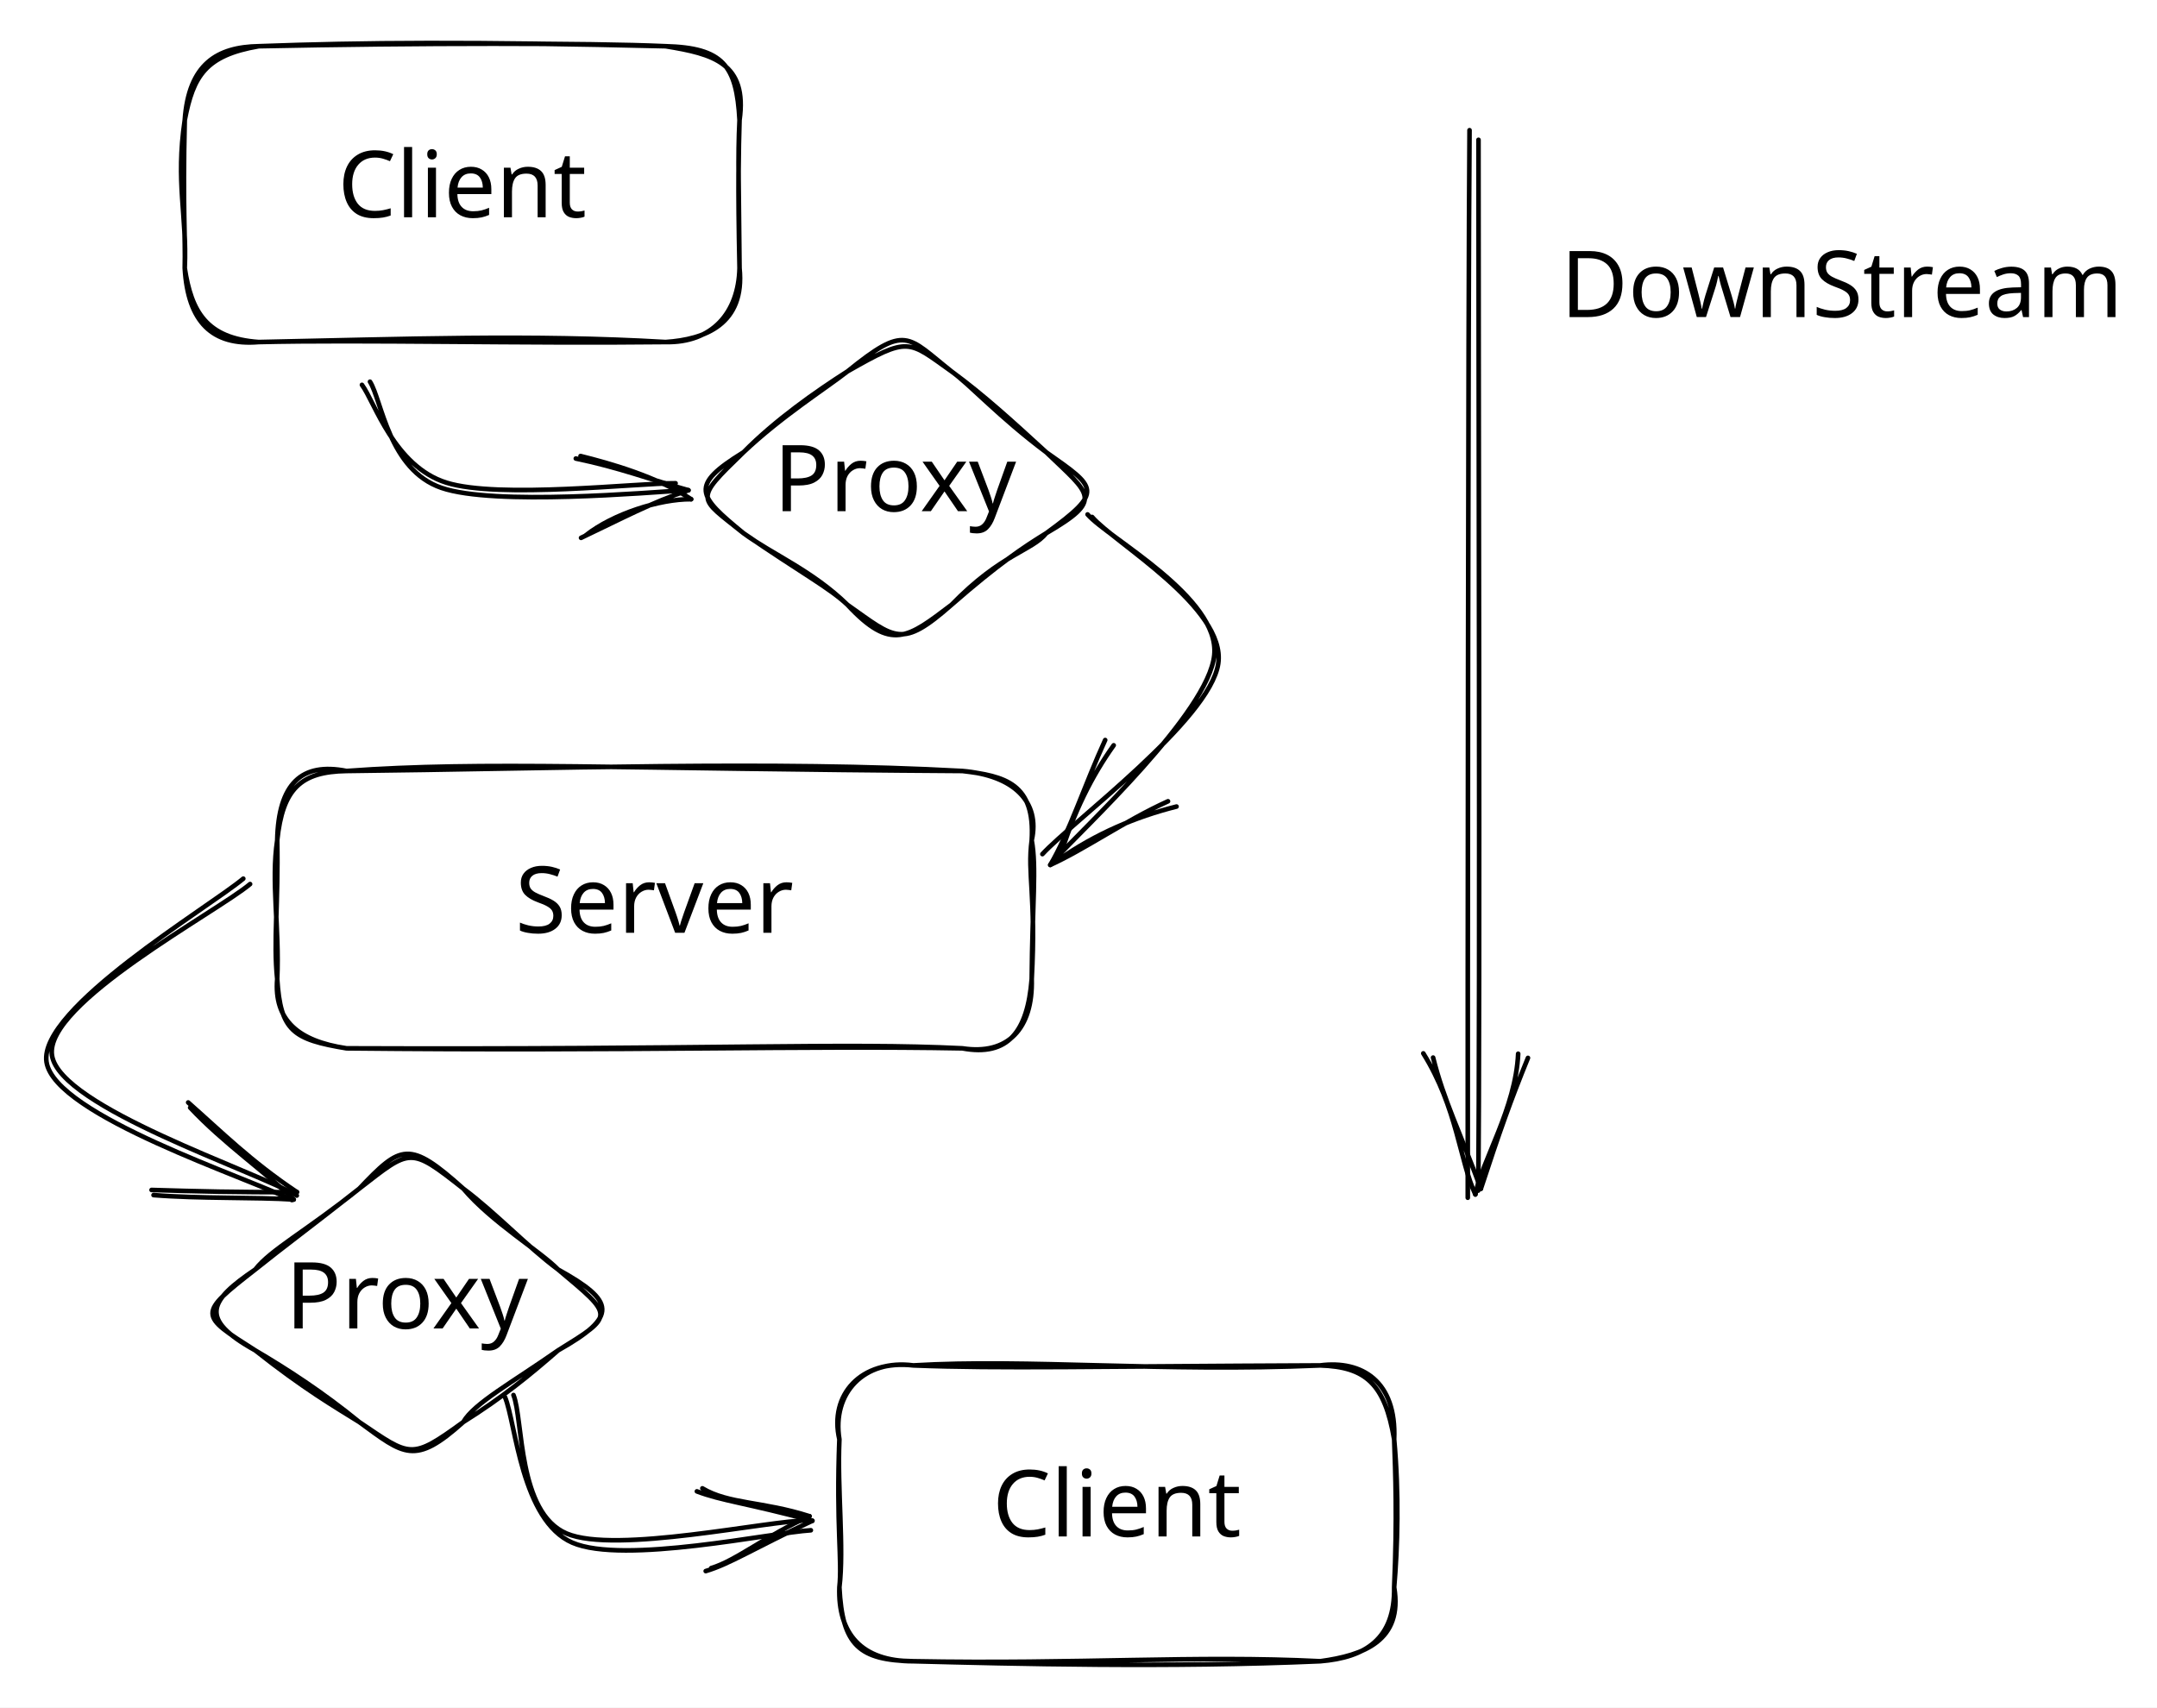
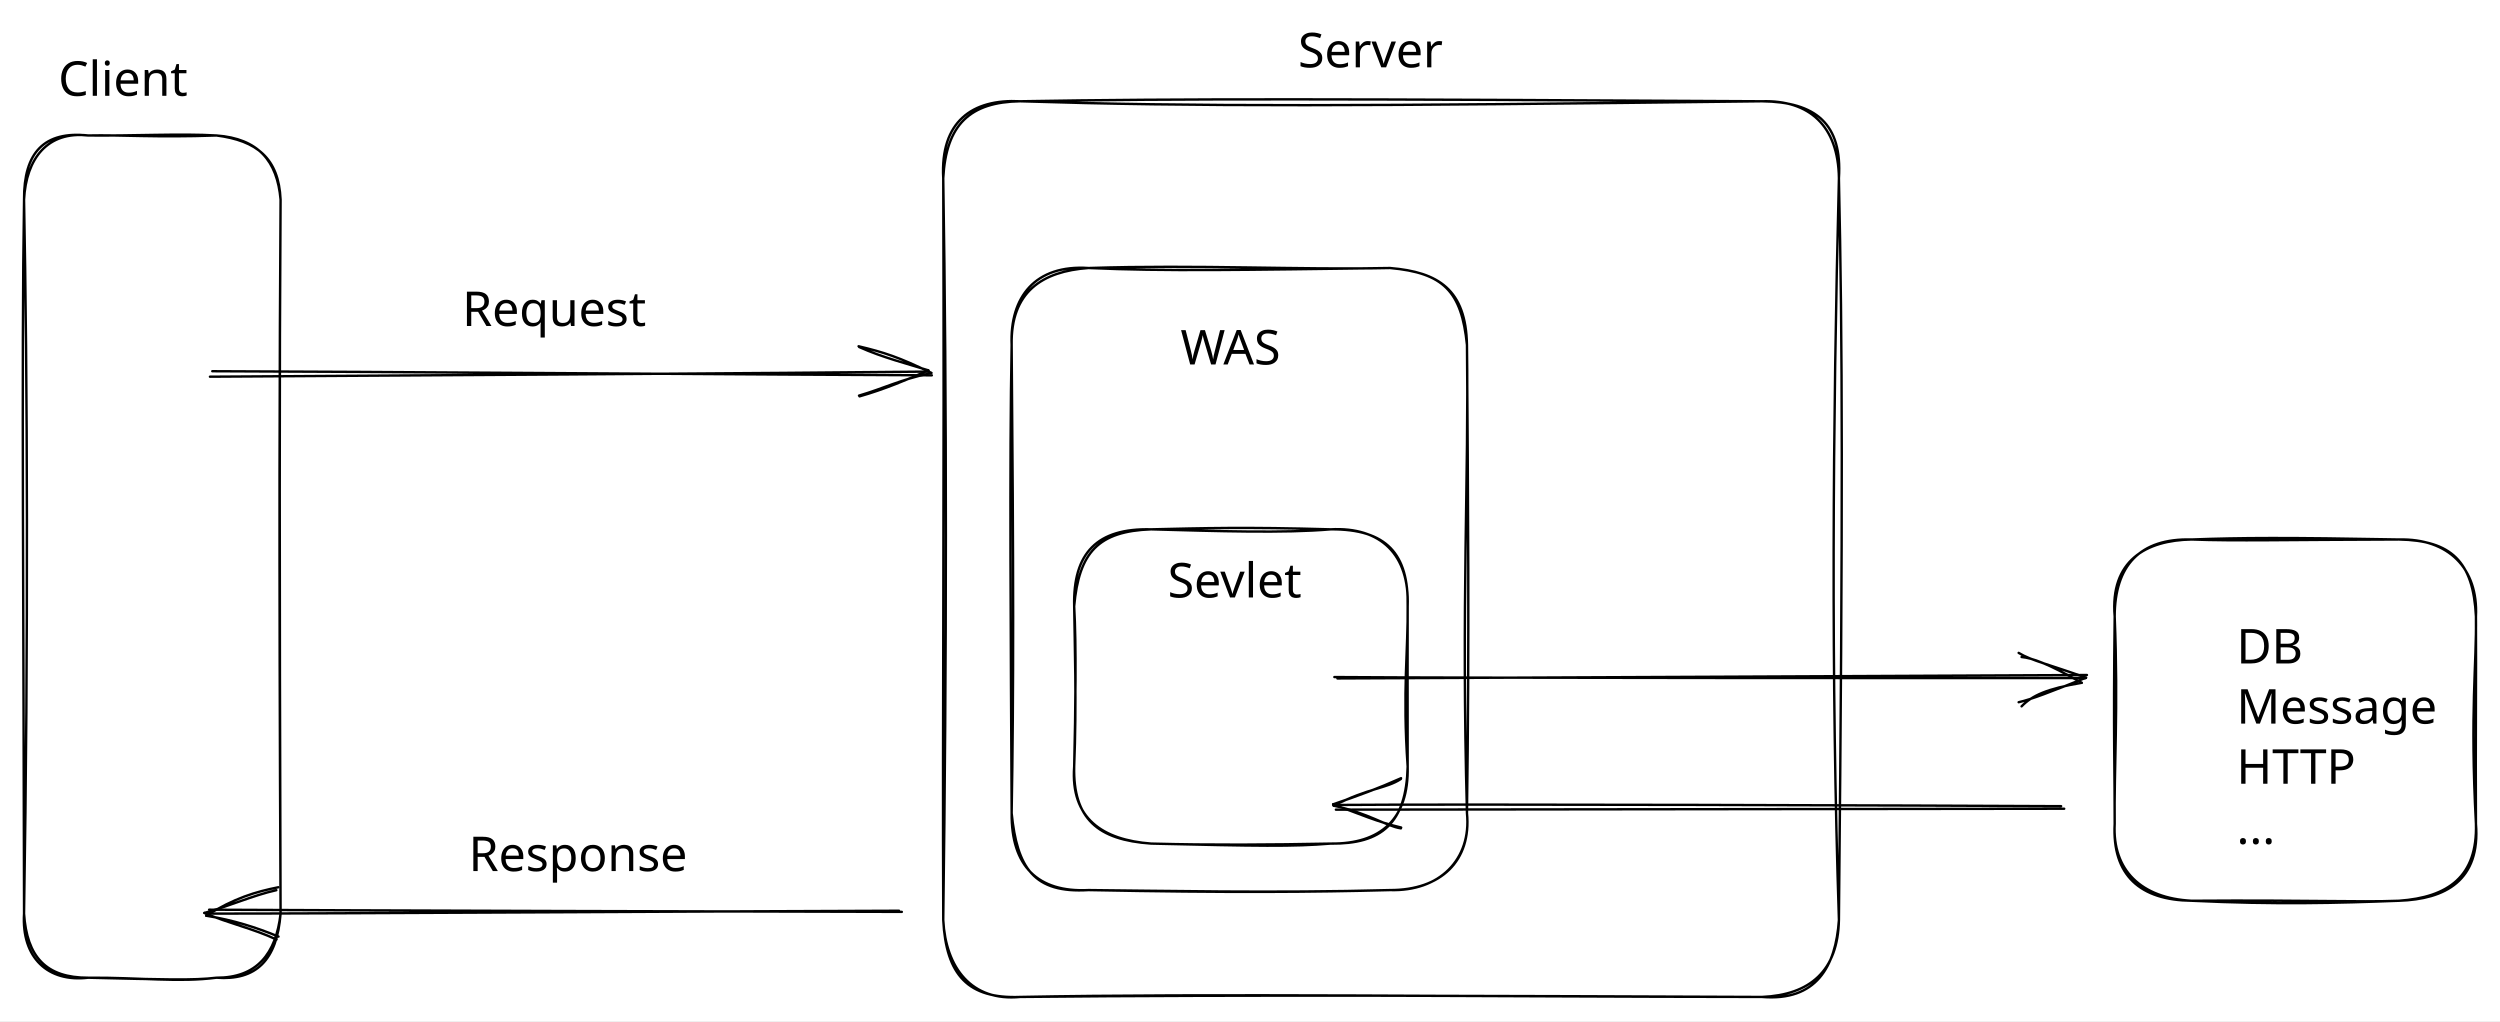
- <svg xmlns="http://www.w3.org/2000/svg" version="1.1" viewBox="0 0 466.561 369.4" width="466.561" height="369.4">
+ <svg xmlns="http://www.w3.org/2000/svg" version="1.1" viewBox="0 0 1039.555 424.555" width="1039.555" height="424.555">
  
-   eyJ2ZXJzaW9uIjoiMSIsImVuY29kaW5nIjoiYnN0cmluZyIsImNvbXByZXNzZWQiOnRydWUsImVuY29kZWQiOiJ4nN1bW3PaSFx1MDAxM333r3B5X2Pt3C95s1x1MDAxZG82YGLHxJfkqy2XXGYyKMhcdTAwMTJcdTAwMTbCgLfy37dHXHUwMDEwdFx1MDAwMcQlgPGnVDkgjUatnj7ndM9cZv/u7e9cdTAwMWZEg7Zz8H7/wOnXbM+th3bv4J05/+yEXHUwMDFkN/DhXHUwMDEyib93gm5Yi1s2o6jdef/nn3a7bTXc6D5cYlpWLXhcdTAwMWPe5njOo+NHXHUwMDFkaPg/+L6//2/8N/Wg0KlFtt/wnPiG+FLqWVxc5s9+XHUwMDBl/Pi5imKhNMN63MDtfIDHRU5cdTAwMWSuPthex0mumFNcdTAwMDefwycycF7Ck673VPn2wz4/XHUwMDFk3D8nT31wPa9cdTAwMWFccrzhS9m1ZjdM2dSJwqDl3Lj1qFx013Hu/Pi+Tlx1MDAwME5L7lxug26j6TudTuaeoG3X3GhgziE0Pjt0wvv95EzfeIBIiyCEMCFIXCKKXHRcdTAwMWZfjjvQ0uJaa4EokZgpxnKWnVx1MDAwNF5cdTAwMTBcdTAwMWHL/kDxkdh2b9daXHIw0K+P20Sh7XfadlxiI5a06/16Z5JY1nTcRjOCk1wi9Twn9jylYCyWhI4vmIe0P9XjXHUwMDE4+CftXHUwMDFhvz5yza+gSMKCjs78TMw17U/z4ZRcdTAwMGWpTFhFTj95h1RcdTAwMTCc9XtPVfHp8erGc1x1MDAxMCpcdTAwMWadfDi5uzhcdTAwMTi3+/luerfDm8te48k+xfSkdXFWv6t5raqHytmn/Hq+XHUwMDFkhkEv1e/oU/L+3XbdXHUwMDFlxipcdTAwMTZSaE0w0Vwi5U7P9Vtw0e96XnIuqLWS8N5LXHUwMDE5PFx1MDAwMavM+6dcdTAwMTCFyUxEcY5cdTAwMDWVXHUwMDEyyYVcdTAwMTE13Zm7jiiui1x1MDAxMEWw2Fx1MDAxNqK4mFx1MDAwNFx1MDAxNFx1MDAxMXlAYYIlXGaMlssgKlx1MDAxMzZcdTAwMTPQKYhCpFx1MDAxObz2XHUwMDEyUZiMduBHVffFODzFXHUwMDE05uxf9qPrXHIyXHUwMDAzXHUwMDE2hyf458RzM665tztcdTAwMGU803SCVab1kec2TFx1MDAwMFx1MDAxZtTgXHUwMDA2J8zEduSCWI1cdTAwMWI8uvV6Wk5qYIJccn2Gn1x1MDAxNpGBIHRcdTAwMWKub3tfs1x1MDAxNlx1MDAxNoKtUMNcdTAwMTjDs1x1MDAxMMeo4Fxuw+AujLhOr3vk91x1MDAwN1x1MDAwZvWAd7vRXflbJbK/7DriqFCWMohcdTAwMDPNRpxcdJ1cdTAwMDFcdTAwMWNT1DI4XHUwMDEyXHUwMDE4UY65SOHxlSSMXHUwMDEzSVx1MDAxMOO7KmHOdfXw68XLTTQ4eumxu5de6fjm86JcdTAwMTJcdTAwMTaeaqqudO2MXTu3fV5p13pRd21cdTAwMTLGpFRcdTAwMWKXMIrpLEBBLFKhpWCLI2q6N3dcdTAwMWNRXGahXHUwMDAyRHFEtoWoXHUwMDA1JVxmIVx1MDAwNWmhpluRMExcdTAwMTWlaokofHNcdTAwMTI2R1x1MDAwNVaRsLprP1x1MDAwNn59XHUwMDFh3lximYk3Qlx1MDAxNFVYq8WLsKvw6jM9e1x1MDAwZWqXT9U79HBULpcqdNfhRqkogNuvhFx1MDAxMlx1MDAxMifCXHUwMDA0JFBcdTAwMWJDm1KTaFx1MDAxM2pcdTAwMTJtXG7SXG5KUmauol9kU/rFXHUwMDBly+d/fenjWvOl8rX947bTv7y93EJcdFbYb0RunE+sXHUwMDFl1Vx1MDAxNOe1iPTr/vXN1dp0XHUwMDExU8RcdTAwMTJW3FRpx2frXCKVUF9SiVx1MDAxN6/tpo/Srlx1MDAwM5WTXCKgKrQloC4mi4RDVFCK8Fx1MDAxMjhdXVx1MDAxNZFI8/SmVfFcIlxm+oOtiuJcdTAwMWNlyYvi0MBVNZGJmVjjXHUwMDEyKESmp1x1MDAxNeZB7ZM8KZ03q4dntv+Mblx1MDAxZvs91CA7r4mEYlx1MDAwYmutOcZcdTAwMTIrmZ1EgcL2lUXQzO3AQCj9e0XcxkTwwlx1MDAxYnjHXHUwMDFmrkuXl9Vcbi21yMfSd368qFjhytPR6dlcdTAwMGaMm9VcdTAwMDddKn35rmT5fFxyXCK44eKQXHUwMDExvHFcdTAwMTGkenayKoWSYMPiyer0Qdp1YDJZXHUwMDAwzNSCyiuJXHUwMDFlplhcdTAwMGKMNV9cdTAwMDKYv1FcdTAwMGJcbpSa8f7/U7052rGC6lx1MDAxNS/IXHUwMDExPVx1MDAwYl5MaUlcdTAwMDTFi+ue/EaP+r7kt4PTo4uPV/edv8th9y3Aq2D5gHJmMbisOGNcdTAwMTB+afytfTZT0FmWJMKIJvCHXHUwMDA0XHUwMDEwIZdaLoG/Lc5u/s2Dsn2Jbrp26bh9zVx1MDAwN5cuadW2UMVtSnBcdTAwMTdcdTAwMTFGovAyXHUwMDFjtZIwpqa581x0KyaIK5papphcdTAwMDfc6WO068DVRZM4UFx1MDAxYm9cdTAwMGK3qZEomjNcdTAwMDU+xZC/qmVw+lx1MDAxYtWhSi/8blonq074nFa9LVxi5Vx1MDAxY7HJXHUwMDBi5cjCQqhccqE+TSXpTLBhpM26stCLo614ymtX0SaERSFcdTAwMGKFgkKLzCp6PFx1MDAxMyORhVx1MDAwNTJcdINcIlqpXHKCTVpKwj+iXGJFXG6Ub1xu9oglqEaYw9hoXHUwMDA16eKUXHUwMDE5VcogZ2V448VkIUQlUsvUTymf2mF07Pp1129kXHJcdTAwMWJtz1pkYTxcdTAwMDZ1rWusRJbAkEEgM3qUcZrMO1x1MDAxYcfYbWiiLC4wZCaUc1x1MDAwNbRK+cSrO359vknFczpcdTAwMTmTkFx1MDAxMFgyiqC8IIyn9jCMbYJhxopcdHCkKUShRJrMYTy7XHUwMDEznVx1MDAwNI+Pblx1MDAwNK6/XGJcXD/Kuzj25ZFcdTAwMDF+07Hr+avwUulreYZom1x1MDAxZbO5UfJpP0FQ/GX8+Z93U1tjaYnpq3zmmFxm6nn9zURK3Fx1MDAxZLaEhCyFS65cdTAwMDVHUEYn3e2l/1+aK1x1MDAwYlxu9qVcdTAwMGKK4vRvR5mSwVBx+Fx1MDAwM0GJhWAoN2etlVx1MDAwNVx0XHRiULlcdTAwMGKuXHUwMDE1zdm1PqakwjKb0KCAUZJcdIbxXHUwMDE0qpQ0XHUwMDE3XHUwMDA2eaaE5ElBhrX5WbfC1Vx1MDAxNmPCXHUwMDA2iXJhVjpEXHUwMDE2KJ9ZJDVcdTAwMWWTlGgyhZVcdTAwMTRcdTAwMTJaQuaJgcKgulxcjSmL05sseSvCIOFnXHUwMDAy4klLISZMgrKSIK1cYlx1MDAwMfbAQKmMvWmiJCrdnFx1MDAxMotATqLB6VxcYzmfXHUwMDE3XHUwMDBm1SxcXJhjXHUwMDAyXHUwMDEx6+JFpmZu1MRcdTAwMWPiXHRYeomKrbiA3VFmJFxmW1x1MDAxNOBDYLS0yVx1MDAxNnNcdTAwMTWbtlx1MDAxMDAjR1x1MDAwMvCOqc7ZtcaJTWohbvawIE6IWd2ZJEYjnlx1MDAxNEKKKC44Q1x1MDAxM1x1MDAxOaRcdTAwMDZF1Tyd9b9cdTAwMDIvMiT1MruzluXFJThcYjhPXHUwMDAysUiFmJZap1KXXHUwMDExXHUwMDA3cUtxXHUwMDAwJ4y9mbLnXHUwMDFjr0aLxdOjXHUwMDE5kyDv4Vx1MDAxMohBaCoxfJliXHUwMDEyXHUwMDA3zlx1MDAwNGsphZxWybfNioeMZFxuNCoz+SOVXHUwMDE2gitSMVx1MDAwNYfgdF5/XHUwMDE4hFx1MDAwNUBcdTAwMDJFXHUwMDEy51x1MDAxMGZYknR3eXysiyWFnL3nQYB4SZae/p/HksXrX7vKktpMSIPToVx1MDAxYYA6gKEkb1x1MDAxYm6vVeB6XHUwMDAx7MPNrFx1MDAxN95cXFx1MDAwMik40CSwtOSUQT7DptDkhPhOVNpcZmRcdTAwMTaaqFdNIMFcdTAwMDSx0lx1MDAxZfhcdTAwMDWJcmFWglx1MDAwNFx1MDAxMmoxbVxuXHUwMDAzTVx1MDAwMVY0NUk35iVsMS6YXHUwMDA0r0F5XHUwMDBiuVxiXHUwMDE1q3Fl8a7CbLFt1u+kRlxcYkhZoaSeJHBcdTAwMDFsSSFfktLAnorJvPYtsSVcdTAwMWWu6lx1MDAxMMZARXOl9tJcdTAwMTnlTKCYg2hcdTAwMGJSbkk0eE5QxpRIuvs9ruQofzJJKCG94lx1MDAxMGdL/PSnO/h+X//4sVxc6d5cXJVa7td2h+z89jBgwPi3PZJzxVx1MDAwMUxZpjS//DFcdTAwMGJcdTAwMDSIXHUwMDAyj0JCr3J2rY8pp/xcblx1MDAwMYrEWVx1MDAwZlx1MDAxZlXWXHUwMDFhqkeGl9ostnZi5IKidUxB5nE848pbYohM64nRXFxcdTAwMTLDs3+9N1x1MDAxM8JIc7O0xVx1MDAxNodwpO6ez+ktubk/q/hcdTAwMTVxd/XyTHd+d1x1MDAwYifMglx1MDAxNFxcKylcdTAwMDFcdTAwMTBcIrVcdTAwMTkshjBV8d5cdTAwMTdcdTAwMTX/NpjTlL/Wvvqe2keUoDi1kDFKaCCHNlvRyHa2u1xizOj2Nnl+XGJ6fjVcblx1MDAxZPtxqaU8z3nIRnd2IS9cbtqzVvEyb5JfsktZM1x1MDAwNNfeXGKsXHUwMDA3drtdjcBTY0qEMXDro9dN+jx4dp3e8WRcdTAwMWP88Vx1MDAxMFx1MDAxZqbXXHUwMDE4sFx1MDAwNlx1MDAxYU7Mrz/3fv5cdTAwMDdcdTAwMTWNS1wiIn0=
+   eyJ2ZXJzaW9uIjoiMSIsImVuY29kaW5nIjoiYnN0cmluZyIsImNvbXByZXNzZWQiOnRydWUsImVuY29kZWQiOiJ4nN1aWVfiSFx1MDAxOH33V3iY1zZT+9JvbozLtNqi6PT0XHUwMDFjT4SAgZCkSVCxT//3+Vx1MDAxMpYkQOhAi2YmniOQqkp9Sd37LbfyfWt7u1x1MDAxMlx1MDAwZX2r8nG7Yj03TMdu9s2nyofo/KPVXHUwMDBmbM+FJlx1MDAxMv9cdTAwMGW8Qb9cdTAwMTH3fFxiQz/4+Pvvpu9cdTAwMWJtO7z3vK7R8HqjYZZj9Sw3XGag49/we3v7e/w/NVHfaoSm23aseEDclMwl0OzJM8+Np8VcdTAwMDT+XHUwMDE401xcTnvYwVx1MDAwMUxcdTAwMTdaTWhumU5gJS3RqUr3/PRQ1zqkekpfzoZcdTAwMWT/r+P72nEya8t2nFo4dEY3ZTZcdTAwMWVcdTAwMDb9lE1B2Pe61o3dXGZcdTAwMWai2WfOT8dcdTAwMDVcdTAwMWU8tGRU31x1MDAxYrRcdTAwMWZcXCtcYjJjPN9s2OEwOoeSXHUwMDFiXHUwMDFjPYSP28mZZ/hFmTJcdTAwMThcdTAwMWNcXCEkXHUwMDE1JnzaXHUwMDFhj9fMXHUwMDEwQkhEiERcdTAwMWM6zNi17zleP7LrN1x1MDAxNFx1MDAxZoll92aj21x1MDAwNvPc5rRP2DfdwDf7sF5Jv6fJXHUwMDFkI1x1MDAxMc0kuGCaYYZcdTAwMDSZdnmw7PZDXHUwMDE42cqRQeDAVDKOsUy6XHUwMDA0VrwqmEhKKVFYT1tcIlx1MDAxYvzjZlxmkH/Sz81tjp/bXHUwMDA0MVx0Zuj4zI/kbqL+hymsJZdcdTAwMWH4TXOEXHQsXHUwMDE0hlx1MDAwN0aYUDQxwLHdLjS6XHUwMDAzx0nOeY1uXHUwMDAyo63UXFxz8FxyredwXHUwMDExcnVcdTAwMWVwXHUwMDA1k4pgpHhh3OLeZdiodq/2W173fv/kwFdcdTAwMTfdeulxK0hcdTAwMTYvWdxcbmRgaFVcdTAwMTJcdTAwMDFOsJJ8Y8DlYlx1MDAxZagpXHUwMDE2TZApMcOIy5Q7+TkyM5hZXHSCXHUwMDFjaypWgGCy2J5cdTAwMWLW7JfoeVx1MDAxM5Q5WzV7tjPMrFeMTXg++46deTT3ZmDBnLFcdTAwMWJVmd67jt2O0FtxrFZcdTAwMTbWoVxy8WDaXHUwMDFjen7S2oDZTbhcXP+4OXtcdTAwMTde327brulcXGUtWcoos9/3nlx1MDAxNlGK4jxOMWBcdTAwMTShiFx1MDAxNo9cdTAwMDW7+ydhw9qzhuf8SVxc/9EzX1x1MDAxYfVh2TlcdTAwMDW4MWR0IK1cdTAwMDXSVGaDXHUwMDAx0dRcdTAwMDD3Slx1MDAxOfhhrrhmXHUwMDFi41x1MDAxNEUoXG5KgGLEiFx1MDAxNmn6TjmGZilGXCLca67wXG5cZpv3/eTXfD9cdTAwMTdyPeJcdTAwMDWh2Vx1MDAwZvdst2m77dkhltvMaXHMINz3ej07XHUwMDA0My4821xyZ3vE192NIP9gmXP8gSun22a54UdXTHKr6Ei+bSdLXHUwMDEw/5h+/+fDwt75izozfCv9uTKLNZk9OWGxYlx1MDAxMlZcdTAwMDfJ4pHxyd/r16tf6sOu773cdC9cdTAwMWWOTupcdTAwMDdlZ7HExFBKaYiBmIuZhI5jXHUwMDExp3tEMo1cYmWb4zBR0sDRwTjCmqec61x1MDAxMlxuK6SAQvw9KUypXHUwMDEwKVxmrU/hlGHjKiWOX1x1MDAxNY+c+6fXbFx1MDAwZv3Rvazftlv37l1dVlx1MDAxMi5AtG1cZlwiK3eQoWKqUCVcdTAwMThDmlxilerVNv04r4g8tqJcdTAwMDRRyN3nbvz/4Tl2crE0M7yQ51haXHUwMDEwqtyCkCBcdTAwMTIlcDpcdTAwMTVffuY+lq90Wd1cdTAwMDdFccnHXHUwMDAwe5nIXHUwMDFiXHUwMDBmV7FcdTAwMGZ/XHUwMDBi/0EliaailGdcdTAwMTKRpFx1MDAxOFxc3D7xJFxiXHUwMDBizDVRdNOV4HTM91x1MDAxNCZcdTAwMGLFj1xmKkf8mbb8mED5XHUwMDE1XHUwMDFk1fqsIIjl0UJrQIomWlx1MDAxN2ZF57rKu1x1MDAxZHpUPVwibLfXXHUwMDFldF7Cz+3Ss4LryFx1MDAwMyFcdTAwMDJZpiZYqVxmLVxi02k3vDFOYKXjXGZcdTAwMWNcdTAwMTOtXHUwMDE0UZioeV5cdTAwMTCuclxu40kpKlx1MDAxNOeC0nfVSCRBkr5cdHYpVXnYxVx1MDAxMiFGXHSTxes6+1xcfjo8dmvXT3T388nZ89nhUHwpPXhcdTAwMTWPw6fknEqMUoVbNJ7yWFx1MDAwMeRQ3iqGpZabgy9cdTAwMWRBc6rKLIAvXHUwMDFlhZ9FOuBcdTAwMDS/XGZcdTAwMTaMRUXqu1x1MDAwMlhjtkqht1x1MDAxNMB5XCJcdTAwMWbOhy5HXHUwMDAyUXA4tDB0w+ezT/t2m1x1MDAxY8ju8LS6W68/vlx1MDAxY+KyQ1eRkceTLMo25lx1MDAxNFx0iaNSRynOdJSu6I1Bly2Qo+dVPihdqKZp7XWTXCKfgjRcZq1cdTAwMDDBZKnXXHUwMDEx+W52a2VQ+FwiM9biXHUwMDEyyedcdTAwMTLjUshoX6Ewl27qrcvqUVx1MDAwN1x1MDAxZlx1MDAwZvu9XHUwMDFhqlx1MDAxZHi3mVnLyiVmRCxcdTAwMTBcdTAwMThRXHUwMDFlSVx1MDAwM9kwIFSe+PfaZFx1MDAxMrRcYpkkg0hcdTAwMDHZ1ipiwPpk0pBcdTAwMDawNyNTzXpcdTAwMDR4lYFPY0uWUipfMee5nMJMQ3VCVtiGuvTb+7u9K2/3+u758PyuenbDOpel55Rm8ZYk0VxiUY1mOMWwNjhcdTAwMWOScKSlSG1cdTAwMTW9erWMsZFcdTAwMTZISFx1MDAxMcVcdTAwMWPClVZcdTAwMDKw/0uJ1C/KbeCLUvsqm1DM84Q45ex8aTPv6rStz72bzrPTvPzSWCTEIYMwXCJcdTAwMTCBaoFRriVNdvG2p0JcXKxGXHUwMDEwSHFFvN8491D+S4JbPppmhm+lP9cqz2R+WMaRVyZcdTAwMThcdTAwMTWXXHUwMDE2lq9oSV1cYiYjXHUwMDExl0M9XHUwMDE0eZBsijve507KoVxyqlx1MDAwYuPXK6a+bIFcdTAwMGZZ0mdSnlEwNatcYr2D8rY8mGTgOau8fVh23VPVXHUwMDFlOodcdTAwMWTn6spxL+5cdTAwMWZrqvPYXHUwMDE4vJqiRzCTXHUwMDFiLypJ7qsjWEGsYlx1MDAxOP5cdTAwMTVm3PlO/ai5c9o6tjvXd/Xg08lDi1+Xn3Fi2UtPVMtcXIy/MuXUgkw4bf+EU5yBXHUwMDE35pq/SWFJMVOpLHTTufDB3lf3XHUwMDEzmGy2ra/u0dXVxVfXMIyFuXFK7n6L3DjHsvVyZZG7L40pkVx1MDAxY4i/goa+3FxylZV2WIsltIP6K0+4fvXXS8hPXHUwMDAz3Vx1MDAxY1x1MDAwNyVSXHUwMDE0zHrXrekoPqyimuflyr+cXHUwMDEx7yBcdTAwMDNcbnNYQYajN80g4M9nxFx1MDAwNFx1MDAxYumtiv/t5nQ+mmbGXHUwMDE3SpZzpeD8Ulx1MDAxYpyH4IxcdTAwMTTfxFxiXHUwMDA36KJGTvZqt67g6tt+1Vx1MDAxNjsvZfdcdTAwMWV82b404TwjXHUwMDA0q829qKxcbinBkEpRLTQnq+w/r1x1MDAxZrGJ0GitXCJ6rYh9aX1cdTAwMWJYQSnkq4kpa3Eq5UtnOaVcdTAwMTVcdTAwMDHXpXTx7Vx1MDAxNfZZ3FVxIyDgXHUwMDAxXHUwMDFlXHUwMDFmg7+wkmaz/KSi2Vxy5WxEViSWr1x1MDAxONbRnvdcdTAwMDZcdTAwMTVhpVx1MDAwYpFcbvjEMEErvd6/Pqko3PTbScKXVuB7bmCVg1VjW9aiVb6iQ1x1MDAxNcdCSlmcVbdcdTAwMDfd5lPrz6N7Um3emq73uX90U3pFR0m1RFx1MDAxNIbqKuZcdTAwMWNRhEkkXHUwMDEx3Vx1MDAxOKtcdTAwMDQrxCrI4JTE+o1CXHUwMDE1g1x1MDAxNPbtdi1rVlx1MDAxZkBYXHUwMDA2To0tXHUwMDE5MWprnE5WTN+vhfCEpkk5PHu7Ob7N5HqVR9t62ptf/t9a8Vx1MDAxMV01ZmlEXGIrLj1+bP34XHUwMDE3XHUwMDEwXHUwMDExqEkifQ==
  <defs>
    <style class="style-fonts">
      @font-face {
        font-family: "Virgil";
        src: url("https://unpkg.com/@excalidraw/excalidraw@0.14.2/dist/excalidraw-assets/Virgil.woff2");
      }
      @font-face {
        font-family: "Cascadia";
        src: url("https://unpkg.com/@excalidraw/excalidraw@0.14.2/dist/excalidraw-assets/Cascadia.woff2");
      }
    </style>
  </defs>
-   <rect x="0" y="0" width="466.561" height="369.4" fill="#ffffff" />
-   <g stroke-linecap="round" transform="translate(39.96088 10) rotate(0 60 32)">
-     <path d="M16 0 M16 0 C50.34 -0.72, 87.45 -0.73, 104 0 M16 0 C38.53 -0.83, 62.15 -1.01, 104 0 M104 0 C114.34 1.68, 121.73 3.63, 120 16 M104 0 C116.41 0.34, 119.37 4.11, 120 16 M120 16 C119.6 23.88, 119.87 31.64, 120 48 M120 16 C119.82 22.58, 119.61 29.6, 120 48 M120 48 C119.77 57.78, 113.98 64.22, 104 64 M120 48 C121.23 60.19, 112.52 63.43, 104 64 M104 64 C72.83 64.35, 38.29 63.46, 16 64 M104 64 C75.06 62.3, 47.48 63.36, 16 64 M16 64 C4.68 63.2, 1.43 57.4, 0 48 M16 64 C5.94 64.85, 0.68 59.7, 0 48 M0 48 C0.51 36.55, -2 29.56, 0 16 M0 48 C0.18 41.25, -0.47 35.58, 0 16 M0 16 C1.83 6.39, 4.53 1.99, 16 0 M0 16 C0.86 3.78, 7.02 0.17, 16 0" stroke="#000000" stroke-width="1" fill="none" />
+   <rect x="0" y="0" width="1039.555" height="424.555" fill="#ffffff" />
+   <g stroke-linecap="round" transform="translate(10 56.33337) rotate(0 53.33333 175.1111)">
+     <path d="M26.67 0 M26.67 0 C45.37 0.21, 65.22 -0.88, 80 0 M26.67 0 C40.6 -0.31, 54.62 0.91, 80 0 M80 0 C97.41 1.27, 105.26 10.6, 106.67 26.67 M80 0 C96.74 2.15, 105.94 9.39, 106.67 26.67 M106.67 26.67 C106.26 94.52, 105.91 163.27, 106.67 323.56 M106.67 26.67 C106.21 100.6, 106.21 175.77, 106.67 323.56 M106.67 323.56 C105.21 343.02, 96.43 351.49, 80 350.22 M106.67 323.56 C104.78 340.2, 96.81 350.31, 80 350.22 M80 350.22 C64.23 352.29, 48.36 350.07, 26.67 350.22 M80 350.22 C70.18 351.38, 58.44 350.97, 26.67 350.22 M26.67 350.22 C9.15 350.29, 1.19 341.57, 0 323.56 M26.67 350.22 C10 352.24, -1.15 341.97, 0 323.56 M0 323.56 C-0.13 206.72, -1.11 92.64, 0 26.67 M0 323.56 C1.83 211.05, 1.38 98.49, 0 26.67 M0 26.67 C0.89 9.45, 9.87 -1.91, 26.67 0 M0 26.67 C-0.14 6.96, 8.43 -1.95, 26.67 0" stroke="#000000" stroke-width="1" fill="none" />
  </g>
-   <g transform="translate(71.96088 29) rotate(0 28 13)">
-     <text x="28" y="18" font-family="Virgil, Segoe UI Emoji" font-size="20px" fill="#000000" text-anchor="middle" style="white-space: pre;" direction="ltr">Client</text>
-   </g>
-   <g stroke-linecap="round" transform="translate(181.5609 295.4001) rotate(0 60 32)">
-     <path d="M16 0 M16 0 C40.9 -1.48, 69.57 1.49, 104 0 M16 0 C34.98 0.73, 54.28 0.2, 104 0 M104 0 C113 -1.17, 120.55 3.41, 120 16 M104 0 C113.88 0.3, 117.97 4.01, 120 16 M120 16 C120.26 23.03, 120.66 33.22, 120 48 M120 16 C121.07 27.75, 120.74 39.47, 120 48 M120 48 C121.92 59.56, 113.45 62.72, 104 64 M120 48 C120.19 59.15, 113.81 63.21, 104 64 M104 64 C77.08 62.66, 51.69 64.67, 16 64 M104 64 C71.37 65.43, 37.18 64.54, 16 64 M16 64 C4.68 64.05, -0.35 57.92, 0 48 M16 64 C4.24 63.78, 0.63 60.6, 0 48 M0 48 C1.04 39.53, -0.5 26.51, 0 16 M0 48 C0.64 42.35, -0.72 34.63, 0 16 M0 16 C-1.64 5.96, 5.36 -1.4, 16 0 M0 16 C-2.24 6.31, 4.66 -1.31, 16 0" stroke="#000000" stroke-width="1" fill="none" />
-   </g>
-   <g transform="translate(213.5609 314.4001) rotate(0 28 13)">
-     <text x="28" y="18" font-family="Virgil, Segoe UI Emoji" font-size="20px" fill="#000000" text-anchor="middle" style="white-space: pre;" direction="ltr">Client</text>
-   </g>
-   <g stroke-linecap="round" transform="translate(149.5609 71.60008) rotate(0 44 34)">
-     <path d="M56.25 8.75 M56.25 8.75 C60.21 11.55, 66.36 18.46, 76.75 26.25 M56.25 8.75 C63.34 13.96, 69.28 19.41, 76.75 26.25 M76.75 26.25 C87.69 33.97, 89.32 34.6, 76.75 43.75 M76.75 26.25 C86.43 35.58, 89.2 36.46, 76.75 43.75 M76.75 43.75 C73.63 47.61, 67.08 48.12, 56.25 59.25 M76.75 43.75 C71.93 46.72, 66.47 50.32, 56.25 59.25 M56.25 59.25 C46.87 66.33, 43.26 69.48, 33.75 59.25 M56.25 59.25 C45.38 68.8, 44.18 66.59, 33.75 59.25 M33.75 59.25 C26.12 51.8, 17.39 48.27, 11.25 43.75 M33.75 59.25 C29.78 55.5, 23.73 52.36, 11.25 43.75 M11.25 43.75 C1.3 35.59, -0.49 33.49, 11.25 26.25 M11.25 43.75 C1.44 35.85, 0.38 36.79, 11.25 26.25 M11.25 26.25 C19.48 18.46, 29 12.46, 33.75 8.75 M11.25 26.25 C18.08 19.3, 26.94 13.1, 33.75 8.75 M33.75 8.75 C46.46 -1.53, 46.59 1.11, 56.25 8.75 M33.75 8.75 C47.17 1.08, 46.8 2.05, 56.25 8.75" stroke="#000000" stroke-width="1" fill="none" />
-   </g>
-   <g transform="translate(165.5609 92.60008) rotate(0 28 13)">
-     <text x="28" y="18" font-family="Virgil, Segoe UI Emoji" font-size="20px" fill="#000000" text-anchor="middle" style="white-space: pre;" direction="ltr">Proxy</text>
-   </g>
-   <g stroke-linecap="round" transform="translate(43.96082 248.4) rotate(0 44 34)">
-     <path d="M56.25 8.75 M56.25 8.75 C62.39 16.02, 72.88 22.27, 76.75 26.25 M56.25 8.75 C63.22 13.94, 69.92 21.17, 76.75 26.25 M76.75 26.25 C88.89 36.44, 89.06 36.11, 76.75 43.75 M76.75 26.25 C89.04 33.07, 89.92 36.34, 76.75 43.75 M76.75 43.75 C66.91 50.65, 58.55 55.2, 56.25 59.25 M76.75 43.75 C70.73 49.01, 64.85 53.85, 56.25 59.25 M56.25 59.25 C44.9 67.48, 44.94 66.81, 33.75 59.25 M56.25 59.25 C45.7 68.74, 43.47 66.34, 33.75 59.25 M33.75 59.25 C28.36 55.89, 21.76 52.07, 11.25 43.75 M33.75 59.25 C25.88 52.82, 18.18 47.83, 11.25 43.75 M11.25 43.75 C-0.87 36.04, -1.25 35.99, 11.25 26.25 M11.25 43.75 C-1.11 36.89, 1.29 33, 11.25 26.25 M11.25 26.25 C14.56 21.97, 22.27 17.94, 33.75 8.75 M11.25 26.25 C17.42 21.3, 23.4 16.89, 33.75 8.75 M33.75 8.75 C44.93 0.08, 44.64 -0.39, 56.25 8.75 M33.75 8.75 C42.78 -0.74, 44.5 -1.78, 56.25 8.75" stroke="#000000" stroke-width="1" fill="none" />
-   </g>
-   <g transform="translate(59.96082 269.4) rotate(0 28 13)">
-     <text x="28" y="18" font-family="Virgil, Segoe UI Emoji" font-size="20px" fill="#000000" text-anchor="middle" style="white-space: pre;" direction="ltr">Proxy</text>
-   </g>
-   <g stroke-linecap="round" transform="translate(59.96088 166.8001) rotate(0 81.60001 30)">
-     <path d="M15 0 M15 0 C59.72 -0.5, 107.31 -2.24, 148.2 0 M15 0 C44.5 -2.16, 73.71 -0.47, 148.2 0 M148.2 0 C159.26 0.94, 165.09 6.62, 163.2 15 M148.2 0 C157.5 1.09, 163.96 2.72, 163.2 15 M163.2 15 C162.23 22.31, 164.17 26.94, 163.2 45 M163.2 15 C164.26 20.76, 163.34 28.53, 163.2 45 M163.2 45 C163.48 55.81, 158 61.52, 148.2 60 M163.2 45 C162.3 56.35, 158.12 61.86, 148.2 60 M148.2 60 C114.05 59.37, 76.33 60.64, 15 60 M148.2 60 C122.44 58.74, 94.49 60.31, 15 60 M15 60 C3.37 58.08, 0.72 56.24, 0 45 M15 60 C4.48 58.43, -0.73 53.88, 0 45 M0 45 C0.49 33.74, -1.34 23.93, 0 15 M0 45 C-0.84 36.89, 0.27 28.49, 0 15 M0 15 C1.17 3.9, 5.03 0.15, 15 0 M0 15 C0.27 2.7, 5.24 -1.94, 15 0" stroke="#000000" stroke-width="1" fill="none" />
-   </g>
-   <g transform="translate(109.5609 183.8001) rotate(0 32 13)">
-     <text x="32" y="18" font-family="Virgil, Segoe UI Emoji" font-size="20px" fill="#000000" text-anchor="middle" style="white-space: pre;" direction="ltr">Server</text>
+   <g transform="translate(24.2222 21.83336) rotate(0 28 12.5)">
+     <text x="0" y="18" font-family="Virgil, Segoe UI Emoji" font-size="20px" fill="#000000" text-anchor="start" style="white-space: pre;" direction="ltr">Client</text>
  </g>
  <g stroke-linecap="round">
-     <g transform="translate(79.16086 82.56101) rotate(0 33.93939 11.31951)">
-       <path d="M-0.87 0.7 C1.91 4.46, 6.09 18.31, 17.39 21.86 C28.7 25.41, 58.67 21.93, 66.97 21.99 M0.87 0.02 C3.41 3.99, 4.92 19.08, 16.34 22.99 C27.76 26.9, 60.92 23.98, 69.39 23.48" stroke="#000000" stroke-width="1" fill="none" />
+     <g transform="translate(87.33331 155) rotate(0 150.2223 0)">
+       <path d="M0.94 -0.64 C51.02 -0.55, 250.27 0.91, 300.14 1.07 M-0.03 1.64 C49.91 1.38, 249.16 0.09, 299.03 -0.49" stroke="#000000" stroke-width="1" fill="none" />
    </g>
-     <g transform="translate(79.16086 82.56101) rotate(0 33.93939 11.31951)">
-       <path d="M47.54 33.26 C53.41 28.62, 63.5 25.39, 70.33 25.44 M46.52 33.8 C55.43 29.57, 61.95 26.06, 69.75 23.5" stroke="#000000" stroke-width="1" fill="none" />
+     <g transform="translate(87.33331 155) rotate(0 150.2223 0)">
+       <path d="M269.86 9.5 C280.25 6.47, 286.61 3, 299.92 0.07 M270.09 9.82 C279.99 7.05, 290.66 2.58, 298.66 -1.02" stroke="#000000" stroke-width="1" fill="none" />
    </g>
-     <g transform="translate(79.16086 82.56101) rotate(0 33.93939 11.31951)">
-       <path d="M46.41 16.1 C52.58 17.63, 63.08 20.57, 70.33 25.44 M45.39 16.64 C54.65 18.55, 61.57 21.19, 69.75 23.5" stroke="#000000" stroke-width="1" fill="none" />
+     <g transform="translate(87.33331 155) rotate(0 150.2223 0)">
+       <path d="M269.68 -11.02 C280.2 -8.52, 286.61 -6.46, 299.92 0.07 M269.92 -10.7 C279.68 -6.3, 290.41 -3.61, 298.66 -1.02" stroke="#000000" stroke-width="1" fill="none" />
    </g>
  </g>
  <mask />
  <g stroke-linecap="round">
-     <g transform="translate(235.3031 110.8921) rotate(0 9.539382 36.83909)">
-       <path d="M0.92 0.95 C5.57 6.45, 29.99 20.54, 28.2 32.69 C26.41 44.85, -3.46 66.94, -9.83 73.89 M-0.06 0.4 C4.43 5.57, 28.58 18.33, 27.35 30.81 C26.13 43.3, -1.14 68.41, -7.41 75.32" stroke="#000000" stroke-width="1" fill="none" />
+     <g transform="translate(374.4445 378.1111) rotate(0 -143.5556 0)">
+       <path d="M0.55 1.07 C-47.31 1, -239.36 0.45, -287.49 0.16 M-0.62 0.59 C-48.65 0.68, -241.09 1.83, -288.63 1.79" stroke="#000000" stroke-width="1" fill="none" />
    </g>
-     <g transform="translate(235.3031 110.8921) rotate(0 9.539382 36.83909)">
-       <path d="M5.59 50.35 C1 56.78, -3.1 64.72, -6.18 75 M3.75 49.21 C-0.54 58.53, -4.17 69.65, -8.13 76.23" stroke="#000000" stroke-width="1" fill="none" />
+     <g transform="translate(374.4445 378.1111) rotate(0 -143.5556 0)">
+       <path d="M-258.69 -9.18 C-267.93 -7.35, -277.1 -4.66, -288.68 2.67 M-259.54 -7.95 C-269.26 -5.8, -279.43 -1.18, -289.46 1.51" stroke="#000000" stroke-width="1" fill="none" />
    </g>
-     <g transform="translate(235.3031 110.8921) rotate(0 9.539382 36.83909)">
-       <path d="M19.18 63.6 C10.23 65.85, 1.73 69.5, -6.18 75 M17.34 62.46 C7.97 66.71, -0.72 72.88, -8.13 76.23" stroke="#000000" stroke-width="1" fill="none" />
+     <g transform="translate(374.4445 378.1111) rotate(0 -143.5556 0)">
+       <path d="M-258.63 11.34 C-267.98 7.51, -277.17 4.53, -288.68 2.67 M-259.48 12.57 C-269.25 7.98, -279.44 5.85, -289.46 1.51" stroke="#000000" stroke-width="1" fill="none" />
    </g>
  </g>
  <mask />
+   <g stroke-linecap="round" transform="translate(392.2223 42.11111) rotate(0 186.2222 186.2222)">
+     <path d="M32 0 M32 0 C98.44 -1.16, 167.54 -0.98, 340.44 0 M32 0 C103.68 2.29, 174 2.05, 340.44 0 M340.44 0 C360.15 -0.6, 372.15 10.21, 372.44 32 M340.44 0 C362.9 0.25, 373.91 9.44, 372.44 32 M372.44 32 C369.85 135.02, 369.19 240.23, 372.44 340.44 M372.44 32 C373.92 100.04, 374.13 167.3, 372.44 340.44 M372.44 340.44 C372.04 361.57, 360.48 371.58, 340.44 372.44 M372.44 340.44 C371.12 359.85, 363.01 374.35, 340.44 372.44 M340.44 372.44 C225.14 372.35, 107.72 370.93, 32 372.44 M340.44 372.44 C233.74 372.03, 126.65 371.47, 32 372.44 M32 372.44 C11.88 374.43, 1.05 360.47, 0 340.44 M32 372.44 C10.39 373.28, 1.15 363.47, 0 340.44 M0 340.44 C-0.37 253.49, 0.46 167.28, 0 32 M0 340.44 C1.44 232.61, 1.5 124.91, 0 32 M0 32 C1.19 9.62, 11.19 0.31, 32 0 M0 32 C-1.31 8.46, 12 -1.05, 32 0" stroke="#000000" stroke-width="1" fill="none" />
+   </g>
+   <g stroke-linecap="round" transform="translate(420.6666 111.4445) rotate(0 94.66666 129.3333)">
+     <path d="M32 0 M32 0 C77.39 -1.47, 120.25 0.83, 157.33 0 M32 0 C63.84 1.43, 95.4 0.81, 157.33 0 M157.33 0 C177.53 1.66, 188.93 9.03, 189.33 32 M157.33 0 C179.57 2.02, 187.07 9.64, 189.33 32 M189.33 32 C190.13 87.35, 186.95 138.52, 189.33 226.67 M189.33 32 C189.76 92.12, 190.35 154.43, 189.33 226.67 M189.33 226.67 C191.24 246.45, 178.61 258.73, 157.33 258.67 M189.33 226.67 C191.29 246, 177.8 259.33, 157.33 258.67 M157.33 258.67 C125.81 259.52, 90.42 259.83, 32 258.67 M157.33 258.67 C108.91 259.99, 60.92 258.9, 32 258.67 M32 258.67 C10.75 259.73, -0.24 248.59, 0 226.67 M32 258.67 C9.14 260.12, 2.29 249.4, 0 226.67 M0 226.67 C-0.36 154.46, -0.94 79.91, 0 32 M0 226.67 C0.88 176.46, 0.79 123.91, 0 32 M0 32 C-0.84 12.07, 9.8 -1.51, 32 0 M0 32 C-0.4 9.98, 12.61 1.37, 32 0" stroke="#000000" stroke-width="1" fill="none" />
+   </g>
+   <g stroke-linecap="round" transform="translate(446.6667 220.1112) rotate(0 69.33334 65.33333)">
+     <path d="M32 0 M32 0 C53.05 -0.49, 71.37 -1.03, 106.67 0 M32 0 C59.63 0.76, 87.41 1.67, 106.67 0 M106.67 0 C129.93 -0.18, 139.13 10.25, 138.67 32 M106.67 0 C127.53 -1.14, 139.45 10.57, 138.67 32 M138.67 32 C138.91 49.16, 136.47 67.34, 138.67 98.67 M138.67 32 C138.66 48.47, 138.61 63.95, 138.67 98.67 M138.67 98.67 C139.2 120.49, 127.43 130.89, 106.67 130.67 M138.67 98.67 C138.09 122.17, 127.9 130.98, 106.67 130.67 M106.67 130.67 C81.33 131.15, 57.22 131.34, 32 130.67 M106.67 130.67 C91.2 131.97, 76.5 131.72, 32 130.67 M32 130.67 C9.72 129.17, -0.47 120.29, 0 98.67 M32 130.67 C11.78 129.14, -1.6 120.19, 0 98.67 M0 98.67 C0.56 74.79, 0.93 47.83, 0 32 M0 98.67 C1.08 72.62, 0.17 46.44, 0 32 M0 32 C-0.55 9.77, 9.58 -0.59, 32 0 M0 32 C1.97 9.5, 10.09 0.78, 32 0" stroke="#000000" stroke-width="1" fill="none" />
+   </g>
+   <g transform="translate(490.8889 133.5556) rotate(0 21 12.5)">
+     <text x="0" y="18" font-family="Virgil, Segoe UI Emoji" font-size="20px" fill="#000000" text-anchor="start" style="white-space: pre;" direction="ltr">WAS</text>
+   </g>
+   <g transform="translate(485.5556 230.4444) rotate(0 31.5 12.5)">
+     <text x="0" y="18" font-family="Virgil, Segoe UI Emoji" font-size="20px" fill="#000000" text-anchor="start" style="white-space: pre;" direction="ltr">Sevlet</text>
+   </g>
  <g stroke-linecap="round">
-     <g transform="translate(54.1031 191.4921) rotate(0 -15.87449 33.91535)">
-       <path d="M-0.01 -0.23 C-7.2 5.83, -44.54 25.6, -42.86 36.83 C-41.17 48.07, 1.29 61.89, 10.09 67.16 M-1.48 -1.4 C-8.89 4.81, -45.79 26.68, -44.04 38.27 C-42.29 49.85, 0.05 63.46, 9.03 68.13" stroke="#000000" stroke-width="1" fill="none" />
+     <g transform="translate(555.7778 281.2222) rotate(0 155.5556 0)">
+       <path d="M0.35 0.89 C52.47 0.62, 260.27 -0.23, 312.02 -0.54 M-0.92 0.31 C51.18 0.71, 259.73 0.79, 311.55 0.72" stroke="#000000" stroke-width="1" fill="none" />
    </g>
-     <g transform="translate(54.1031 191.4921) rotate(0 -15.87449 33.91535)">
-       <path d="M-21.32 65.95 C-11.6 66.24, -2.72 66.49, 10.12 66.41 M-20.89 67.06 C-10.96 67.86, 1.27 67.49, 9.43 68.02" stroke="#000000" stroke-width="1" fill="none" />
+     <g transform="translate(555.7778 281.2222) rotate(0 155.5556 0)">
+       <path d="M284.84 12.5 C289.17 8.01, 295.34 5.15, 309.83 2.71 M283.62 10.78 C289.07 9.55, 296.56 6.6, 311.64 0.58" stroke="#000000" stroke-width="1" fill="none" />
    </g>
-     <g transform="translate(54.1031 191.4921) rotate(0 -15.87449 33.91535)">
-       <path d="M-13.4 47.02 C-6.16 53.41, 0.17 59.77, 10.12 66.41 M-12.97 48.13 C-5.81 55.8, 3.56 62.27, 9.43 68.02" stroke="#000000" stroke-width="1" fill="none" />
+     <g transform="translate(555.7778 281.2222) rotate(0 155.5556 0)">
+       <path d="M284.84 -8.02 C289.36 -7.56, 295.52 -5.46, 309.83 2.71 M283.62 -9.74 C289.02 -6.46, 296.51 -4.89, 311.64 0.58" stroke="#000000" stroke-width="1" fill="none" />
    </g>
  </g>
  <mask />
+   <g stroke-linecap="round" transform="translate(879.3331 224.3332) rotate(0 75.11111 75.11111)">
+     <path d="M32 0 M32 0 C52.25 -0.76, 71.59 -0.87, 118.22 0 M32 0 C50.47 0.69, 70.61 0.13, 118.22 0 M118.22 0 C138.75 -0.51, 151.24 12.02, 150.22 32 M118.22 0 C139.92 0.4, 149.07 8.96, 150.22 32 M150.22 32 C150.53 51.75, 147.72 71.23, 150.22 118.22 M150.22 32 C150.38 58.53, 150.03 82.51, 150.22 118.22 M150.22 118.22 C150.86 140.14, 138.71 148.77, 118.22 150.22 M150.22 118.22 C152.16 141.79, 137.48 149.62, 118.22 150.22 M118.22 150.22 C92.64 151.2, 66.99 151.88, 32 150.22 M118.22 150.22 C100.74 150.89, 82.26 149.85, 32 150.22 M32 150.22 C10.7 150.02, -1.17 139.72, 0 118.22 M32 150.22 C11 149.16, -1.01 137.51, 0 118.22 M0 118.22 C-0.3 95.51, 1.54 70.75, 0 32 M0 118.22 C0.08 100, -0.64 81.38, 0 32 M0 32 C0.05 10.96, 10.34 -0.6, 32 0 M0 32 C-1.98 8.83, 12.96 0.32, 32 0" stroke="#000000" stroke-width="1" fill="none" />
+   </g>
+   <g transform="translate(930 258.8889) rotate(0 41.5 50)">
+     <text x="0" y="17" font-family="Virgil, Segoe UI Emoji" font-size="20px" fill="#000000" text-anchor="start" style="white-space: pre;" direction="ltr">DB</text>
+     <text x="0" y="42" font-family="Virgil, Segoe UI Emoji" font-size="20px" fill="#000000" text-anchor="start" style="white-space: pre;" direction="ltr">Message</text>
+     <text x="0" y="67" font-family="Virgil, Segoe UI Emoji" font-size="20px" fill="#000000" text-anchor="start" style="white-space: pre;" direction="ltr">HTTP</text>
+     <text x="0" y="92" font-family="Virgil, Segoe UI Emoji" font-size="20px" fill="#000000" text-anchor="start" style="white-space: pre;" direction="ltr">...</text>
+   </g>
  <g stroke-linecap="round">
-     <g transform="translate(109.9664 301.2363) rotate(0 32.52549 16.1195)">
-       <path d="M-0.72 1.06 C1.61 6.63, 2.81 27.71, 13.83 32.51 C24.86 37.31, 57.06 30.32, 65.42 29.83 M1.1 0.57 C3.23 5.84, 1.96 26.01, 12.59 30.53 C23.21 35.05, 56.33 27.66, 64.84 27.7" stroke="#000000" stroke-width="1" fill="none" />
+     <g transform="translate(858 336.3333) rotate(0 -151.1111 0)">
+       <path d="M0.34 -0.04 C-49.96 0.03, -252.18 0.3, -302.51 0.34 M-0.94 -1.11 C-51.36 -1.4, -253.42 -2.06, -303.61 -1.61" stroke="#000000" stroke-width="1" fill="none" />
    </g>
-     <g transform="translate(109.9664 301.2363) rotate(0 32.52549 16.1195)">
-       <path d="M43.87 38.01 C49.19 36.46, 55.95 30.85, 65.13 26.79 M42.68 38.66 C47.85 37.13, 52.66 33.95, 65.75 27.77" stroke="#000000" stroke-width="1" fill="none" />
+     <g transform="translate(858 336.3333) rotate(0 -151.1111 0)">
+       <path d="M-275.5 -12.4 C-281.67 -8.34, -288.76 -8.79, -303.4 -1.31 M-275.4 -12.75 C-284.97 -8.48, -293.03 -5.49, -303.65 -1.89" stroke="#000000" stroke-width="1" fill="none" />
    </g>
-     <g transform="translate(109.9664 301.2363) rotate(0 32.52549 16.1195)">
-       <path d="M41.96 20.76 C47.69 24.19, 55 23.54, 65.13 26.79 M40.77 21.41 C46.2 23.48, 51.41 23.91, 65.75 27.77" stroke="#000000" stroke-width="1" fill="none" />
+     <g transform="translate(858 336.3333) rotate(0 -151.1111 0)">
+       <path d="M-275.47 8.12 C-281.63 7.23, -288.72 1.84, -303.4 -1.31 M-275.36 7.77 C-285 5.52, -293.07 1.99, -303.65 -1.89" stroke="#000000" stroke-width="1" fill="none" />
    </g>
  </g>
  <mask />
-   <g stroke-linecap="round">
-     <g transform="translate(318.3608 29.20004) rotate(0 0 114.4)">
-       <path d="M-0.5 -1.03 C-0.81 37.37, -0.91 191.76, -0.88 229.92 M1.44 1.05 C1.41 39.18, 1.82 190.43, 1.38 228.38" stroke="#000000" stroke-width="1" fill="none" />
-     </g>
-     <g transform="translate(318.3608 29.20004) rotate(0 0 114.4)">
-       <path d="M-10.5 198.69 C-3.14 210.5, -2.6 222.07, 0.76 229.21 M-8.38 199.6 C-6.08 208.84, -2.51 215.86, 1.95 227.98" stroke="#000000" stroke-width="1" fill="none" />
-     </g>
-     <g transform="translate(318.3608 29.20004) rotate(0 0 114.4)">
-       <path d="M10.02 198.77 C9.51 210.46, 2.19 222, 0.76 229.21 M12.14 199.67 C8.4 208.82, 5.93 215.83, 1.95 227.98" stroke="#000000" stroke-width="1" fill="none" />
-     </g>
+   <g transform="translate(192.2223 117.5556) rotate(0 41 12.5)">
+     <text x="0" y="18" font-family="Virgil, Segoe UI Emoji" font-size="20px" fill="#000000" text-anchor="start" style="white-space: pre;" direction="ltr">Request</text>
  </g>
-   <mask />
-   <g transform="translate(337.5609 50.60002) rotate(0 59.5 12.5)">
-     <text x="0" y="18" font-family="Virgil, Segoe UI Emoji" font-size="20px" fill="#000000" text-anchor="start" style="white-space: pre;" direction="ltr">DownStream</text>
+   <g transform="translate(194.8889 344.2222) rotate(0 44.5 12.5)">
+     <text x="0" y="18" font-family="Virgil, Segoe UI Emoji" font-size="20px" fill="#000000" text-anchor="start" style="white-space: pre;" direction="ltr">Response</text>
+   </g>
+   <g transform="translate(539.7778 10) rotate(0 32 12.5)">
+     <text x="0" y="18" font-family="Virgil, Segoe UI Emoji" font-size="20px" fill="#000000" text-anchor="start" style="white-space: pre;" direction="ltr">Server</text>
  </g>
</svg>
